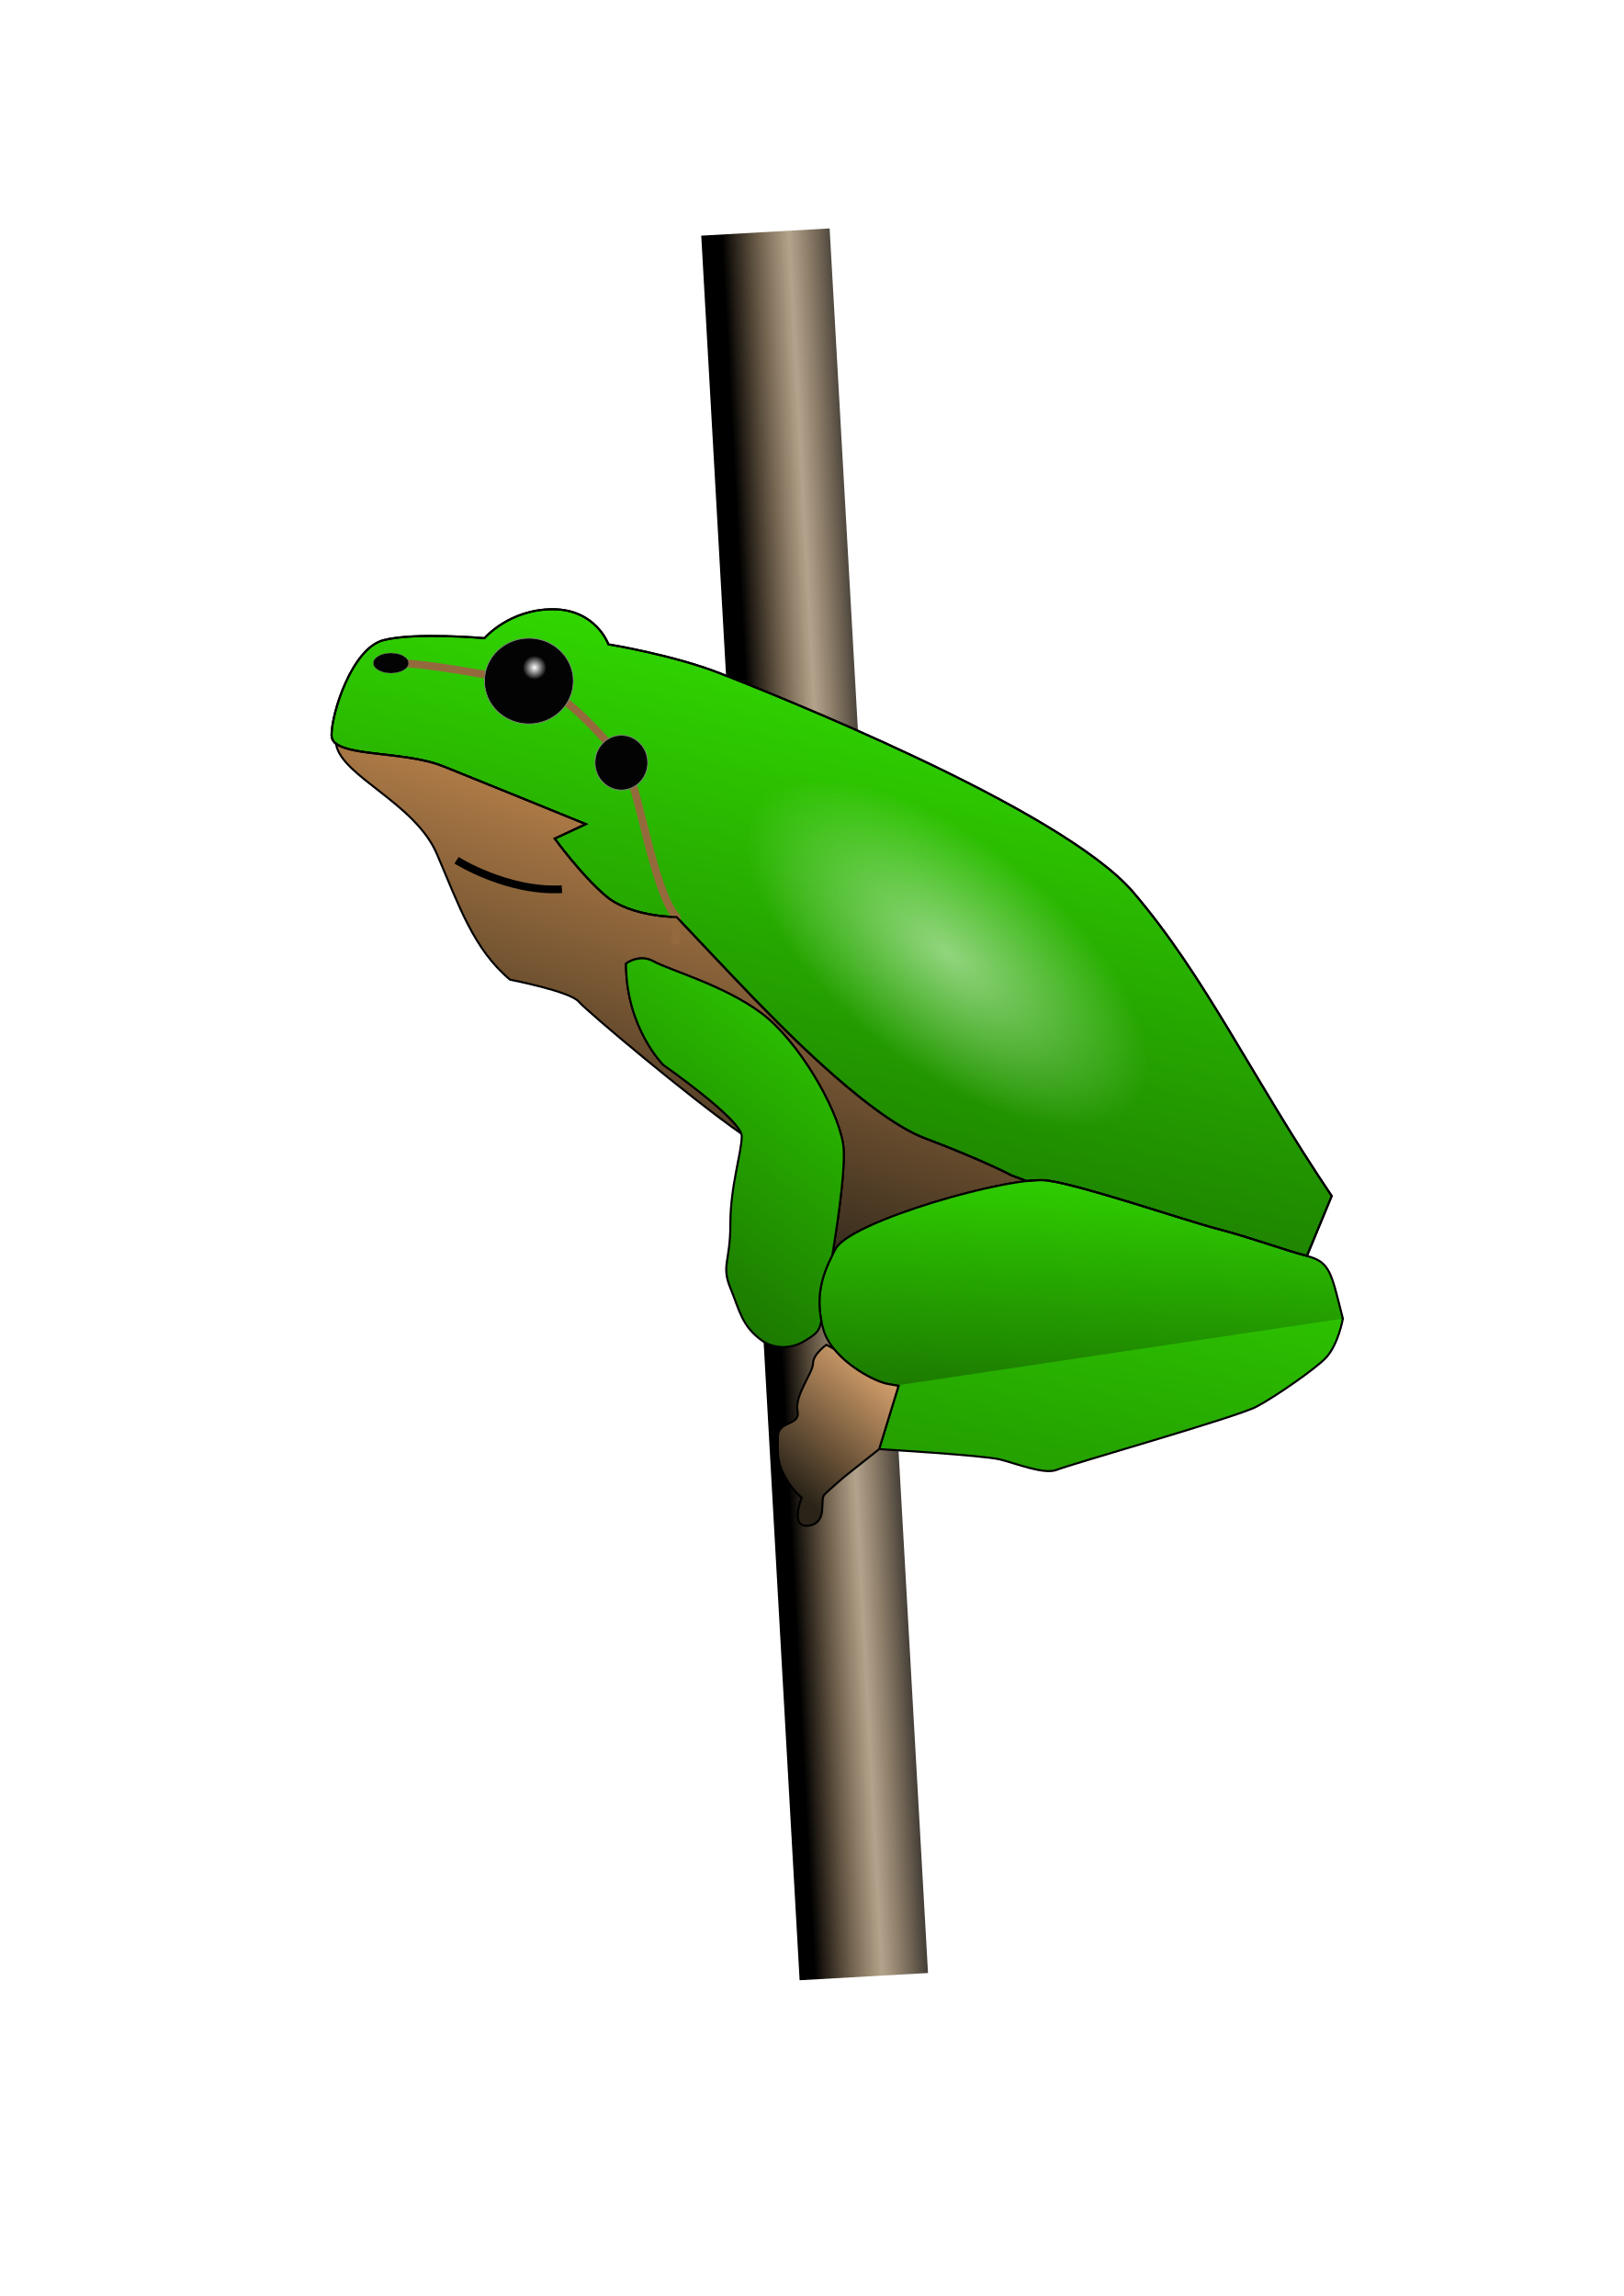
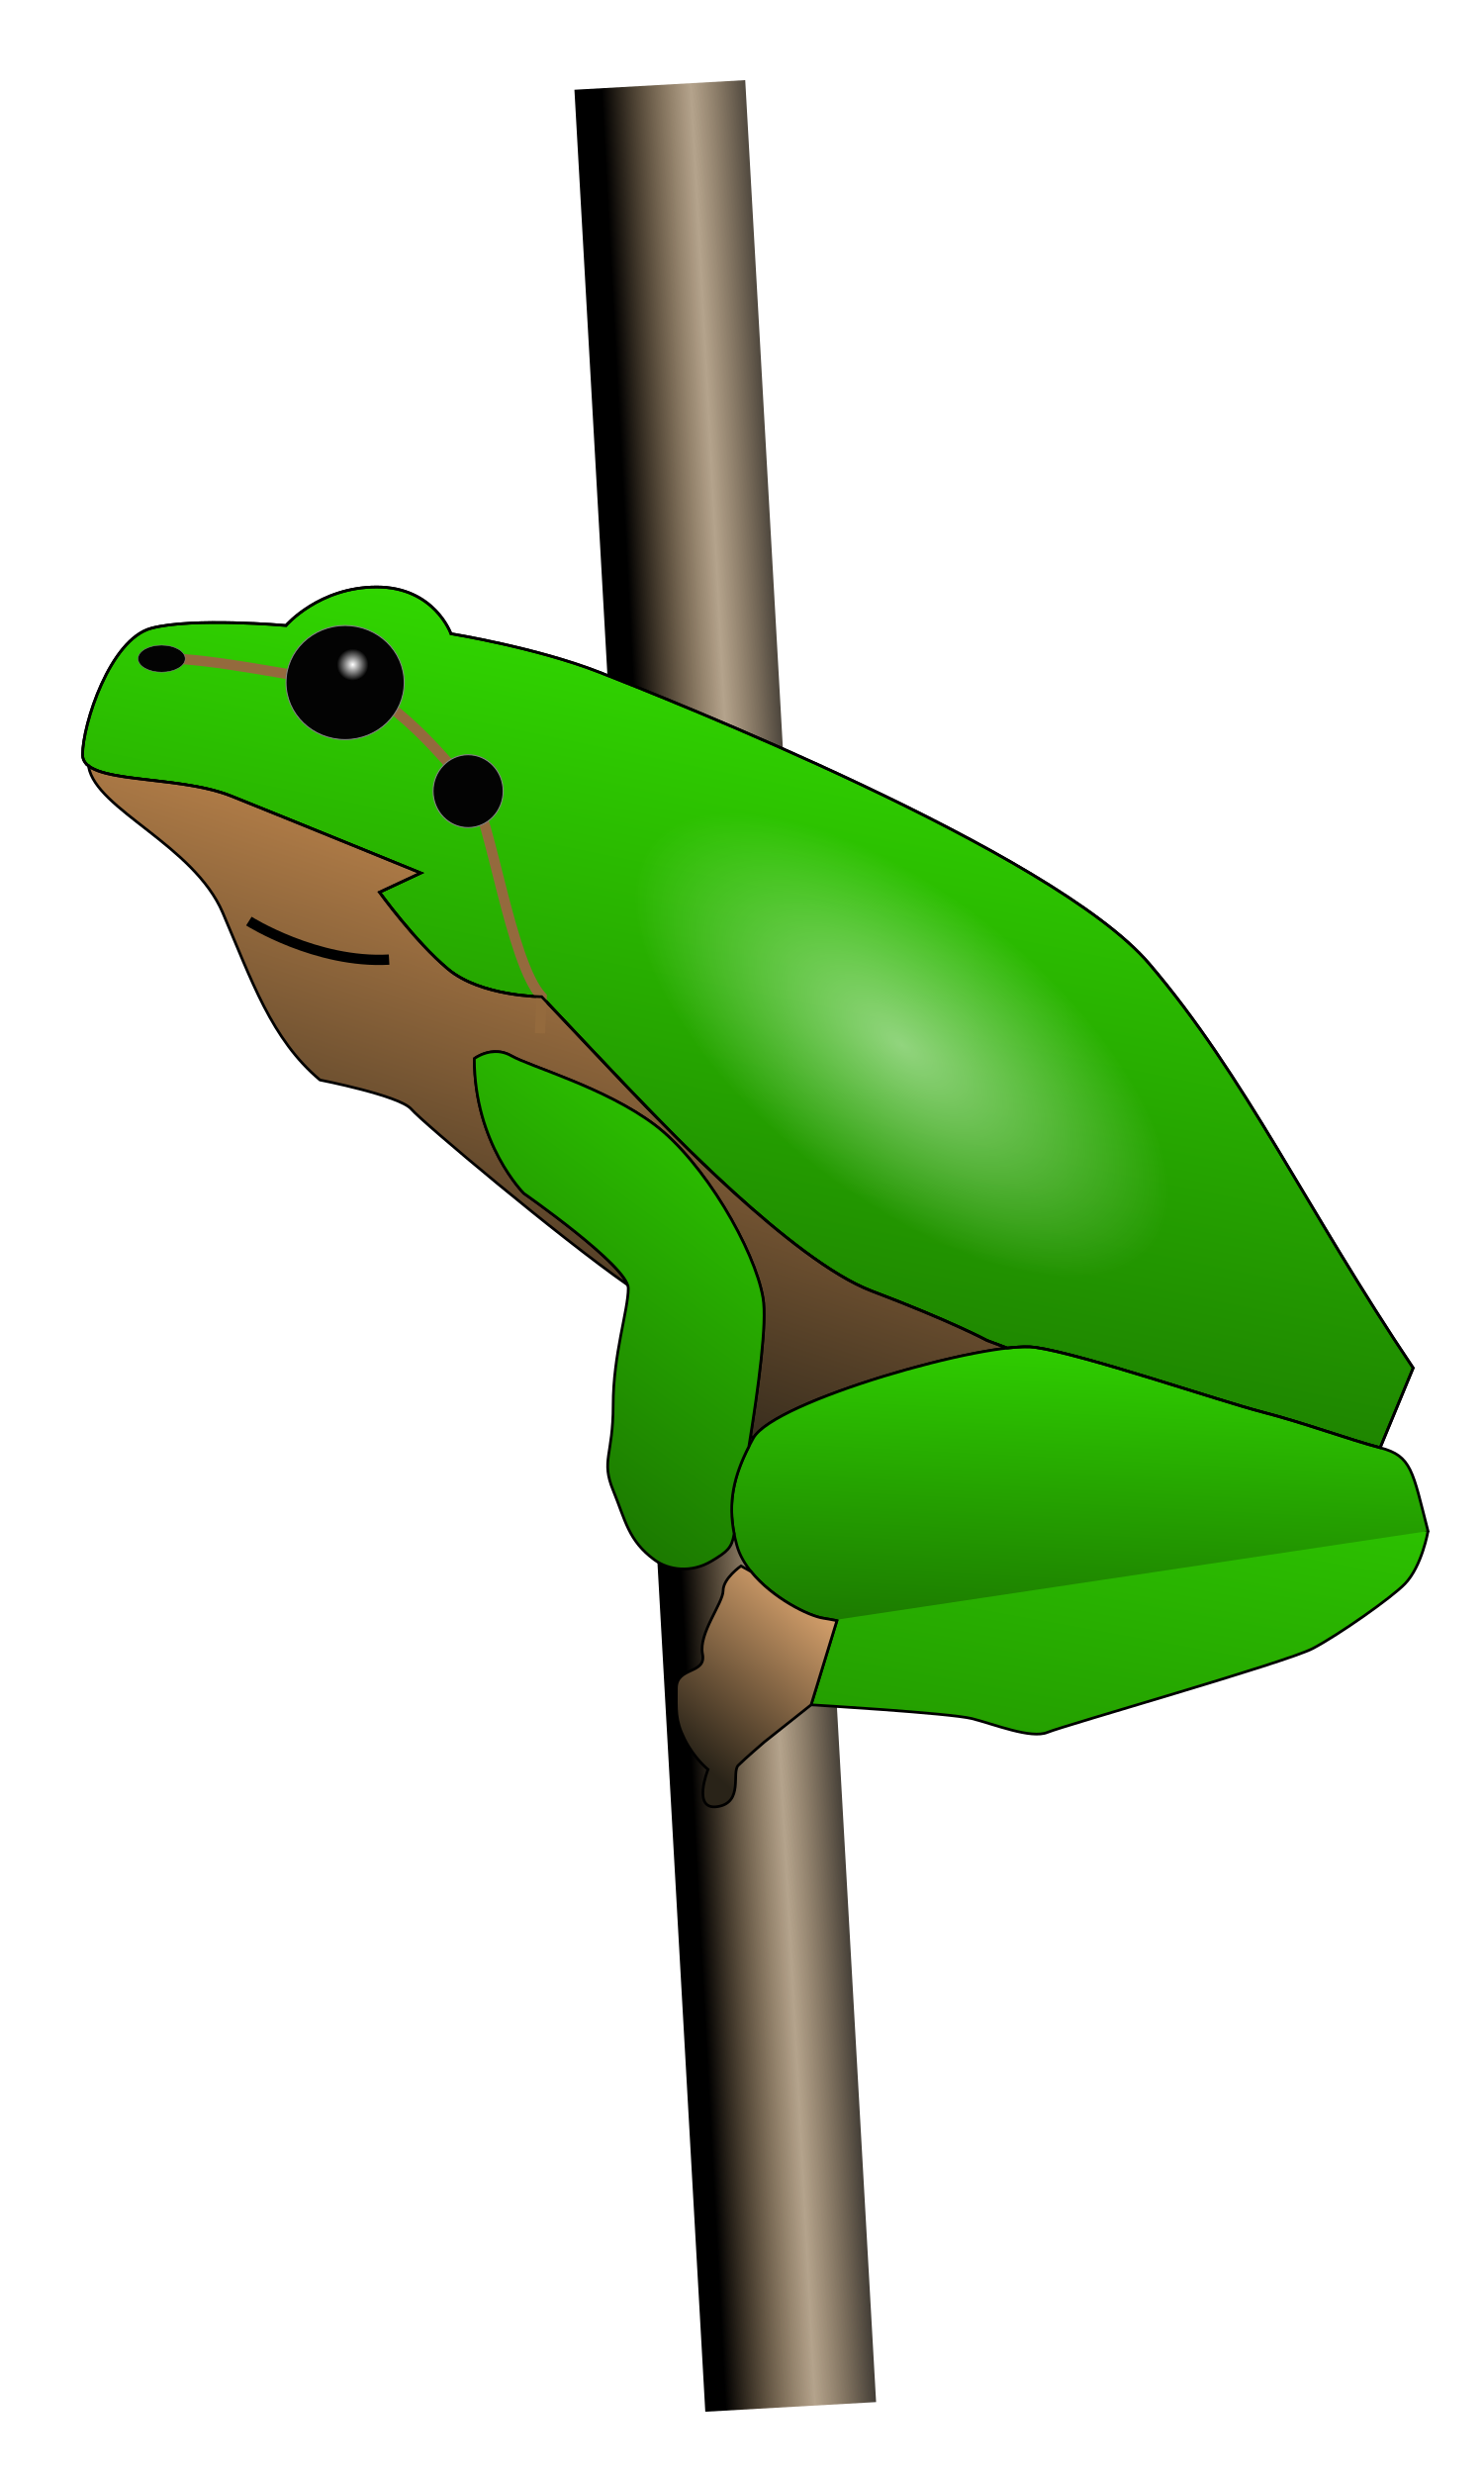
- <svg xmlns="http://www.w3.org/2000/svg" xmlns:xlink="http://www.w3.org/1999/xlink" width="210mm" height="297mm" viewBox="0 0 210 297" version="1.1" id="svg8">
+ <svg xmlns="http://www.w3.org/2000/svg" xmlns:xlink="http://www.w3.org/1999/xlink" width="300" height="500" viewBox="0 0 79.375 132.292" version="1.1" id="svg8">
  <defs id="defs2">
    <linearGradient id="linearGradient1294">
      <stop style="stop-color:#000000;stop-opacity:1;" offset="0" id="stop1290" />
      <stop id="stop1298" offset="0.548" style="stop-color:#593300;stop-opacity:0.451" />
      <stop style="stop-color:#000000;stop-opacity:0.859" offset="1" id="stop1292" />
    </linearGradient>
    <linearGradient id="linearGradient1093">
      <stop id="stop1089" offset="0" style="stop-color:#ffffff;stop-opacity:0.494" />
      <stop id="stop1091" offset="1" style="stop-color:#ffffff;stop-opacity:0" />
    </linearGradient>
    <linearGradient id="linearGradient1057">
      <stop style="stop-color:#ffffff;stop-opacity:1" offset="0" id="stop1053" />
      <stop style="stop-color:#030303;stop-opacity:1" offset="1" id="stop1055" />
    </linearGradient>
    <linearGradient id="linearGradient1051">
      <stop style="stop-color:#d6a16c;stop-opacity:1" offset="0" id="stop1047" />
      <stop style="stop-color:#292318;stop-opacity:1" offset="1" id="stop1049" />
    </linearGradient>
    <linearGradient id="linearGradient1013">
      <stop id="stop1009" offset="0" style="stop-color:#d09152;stop-opacity:1" />
      <stop id="stop1011" offset="1" style="stop-color:#292318;stop-opacity:1" />
    </linearGradient>
    <linearGradient id="linearGradient997">
      <stop style="stop-color:#37f100;stop-opacity:1" offset="0" id="stop993" />
      <stop style="stop-color:#1b7700;stop-opacity:1" offset="1" id="stop995" />
    </linearGradient>
    <linearGradient xlink:href="#linearGradient997" id="linearGradient999" x1="1603.622" y1="235.148" x2="1531.225" y2="587.955" gradientUnits="userSpaceOnUse" />
    <linearGradient xlink:href="#linearGradient1013" id="linearGradient1007" x1="1506.824" y1="354.225" x2="1433.95" y2="580.499" gradientUnits="userSpaceOnUse" />
    <linearGradient xlink:href="#linearGradient997" id="linearGradient1021" x1="1571.803" y1="399.477" x2="1431.787" y2="592.416" gradientUnits="userSpaceOnUse" />
    <linearGradient xlink:href="#linearGradient997" id="linearGradient1029" x1="416.671" y1="133.862" x2="414.573" y2="174.602" gradientUnits="userSpaceOnUse" />
    <linearGradient xlink:href="#linearGradient997" id="linearGradient1037" x1="435.473" y1="118.315" x2="417.98" y2="215.066" gradientUnits="userSpaceOnUse" />
    <linearGradient xlink:href="#linearGradient1051" id="linearGradient1045" x1="1562.201" y1="654.314" x2="1514.725" y2="709.367" gradientUnits="userSpaceOnUse" />
    <radialGradient xlink:href="#linearGradient1057" id="radialGradient1059" cx="366.226" cy="80.249" fx="366.226" fy="80.249" r="5.796" gradientTransform="matrix(0.2522357,0.07958448,-0.08012056,0.2539347,280.2804,30.78738)" gradientUnits="userSpaceOnUse" />
    <radialGradient xlink:href="#linearGradient1093" id="radialGradient1087" cx="431.515" cy="82.47" fx="431.515" fy="82.47" r="64.82" gradientTransform="matrix(0.375841,0.3016675,-0.1399974,0.1744197,268.9863,-27.28486)" gradientUnits="userSpaceOnUse" />
    <linearGradient xlink:href="#linearGradient1294" id="linearGradient1296" x1="408.18" y1="114.045" x2="424.056" y2="114.09" gradientUnits="userSpaceOnUse" gradientTransform="translate(-20.0776,45.81494)" />
  </defs>
-   <g id="layer1">
-     <g id="g1146" transform="translate(-297.0893,6.047619)">
+   <g id="layer1" transform="translate(0,-164.7083)">
+     <g id="g1146" transform="matrix(0.5501849,0,0,0.5501849,-182.629,156.0643)">
      <rect style="opacity:1;fill:url(#linearGradient1296);fill-opacity:1;stroke:none;stroke-width:1;stroke-miterlimit:4;stroke-dasharray:none;stroke-dashoffset:0;stroke-opacity:1" id="rect1288" width="16.631" height="226.03" x="385.793" y="46.226" transform="rotate(-3.226984)" />
      <path id="path851" transform="scale(0.2645833)" d="m 1393,275.002 c -21.213,0 -33.334,14.143 -33.334,14.143 0,0 -34.346,-3.031 -49.498,1.01 -15.152,4.041 -25.254,35.355 -25.254,46.467 0,11.112 34.346,7.071 54.549,15.152 20.203,8.081 69.699,28.283 69.699,28.283 l -15.152,7.072 c 0,0 13.132,18.182 25.254,28.283 12.122,10.101 34.346,10.102 34.346,10.102 0,0 33.336,35.355 38.387,40.406 5.051,5.051 53.538,56.57 82.832,67.682 29.294,11.112 42.426,18.182 42.426,18.182 0,0 2.885,1.111 7.432,2.795 4.304,-0.486 7.847,-0.612 10.246,-0.27 17.678,2.525 67.68,19.698 83.338,23.738 15.657,4.041 31.819,10.102 43.436,13.133 l 12.123,-29.295 c -39.396,-58.589 -61.619,-107.076 -96.975,-148.492 -35.355,-41.416 -178.798,-97.985 -202.031,-107.076 -23.233,-9.091 -54.547,-14.143 -54.547,-14.143 0,0 -6.062,-17.172 -27.275,-17.172 z" style="fill:url(#linearGradient999);fill-opacity:1;stroke:#000000;stroke-width:1px;stroke-linecap:butt;stroke-linejoin:miter;stroke-opacity:1" />
      <path id="path853" transform="scale(0.2645833)" d="m 1287.111,340.711 c 0,0.124 0.01,0.251 0.031,0.381 2.857,15.714 38.571,28.57 49.285,53.57 10.714,25 17.858,46.43 35.715,61.43 0,0 29.287,5.713 33.572,10.713 4.138,4.828 54.151,46.875 79.457,64.559 -3.183,-9.247 -38.129,-33.623 -38.129,-33.623 0,0 -18.182,-18.183 -18.182,-49.498 0,0 6.566,-5.05 13.637,-1.01 7.071,4.041 34.345,11.617 52.527,25.254 18.183,13.637 36.872,45.963 39.902,63.641 1.455,8.487 -1.289,29.888 -4.527,50.471 0.263,0.44 0.569,0.927 0.824,1.357 0.057,-0.104 0.108,-0.206 0.166,-0.311 6.549,-11.788 65.902,-29.979 93.305,-33.068 -4.534,-1.676 -7.441,-2.793 -7.441,-2.793 0,0 -13.131,-7.07 -42.426,-18.182 -29.294,-11.112 -77.781,-62.631 -82.832,-67.682 -5.051,-5.051 -38.387,-40.406 -38.387,-40.406 0,0 -22.224,-6e-5 -34.346,-10.102 -12.122,-10.102 -25.254,-28.283 -25.254,-28.283 l 15.152,-7.072 c 0,0 -49.496,-20.202 -69.699,-28.283 -17.149,-6.86 -44.479,-4.99 -52.352,-11.062 z" style="fill:url(#linearGradient1007);fill-opacity:1;stroke:#000000;stroke-width:1px;stroke-linecap:butt;stroke-linejoin:miter;stroke-opacity:1" />
      <path id="path886" d="m 470.769,164.519 c -1.512,-5.859 -1.578,-7.301 -4.651,-8.103 -3.074,-0.802 -7.35,-2.405 -11.493,-3.475 -4.143,-1.069 -17.373,-5.613 -22.05,-6.281 -4.677,-0.668 -25.391,5.212 -27.395,8.82 -2.005,3.608 -2.673,6.548 -1.604,10.424 1.069,3.875 6.548,6.815 8.419,7.083 1.871,0.267 10.691,2.272 12.294,2.272 1.604,0 24.589,-3.875 28.598,-4.944 4.009,-1.069 14.433,-3.341 14.433,-3.341 z" style="fill:url(#linearGradient1029);fill-opacity:1;stroke:#000000;stroke-width:0.265px;stroke-linecap:butt;stroke-linejoin:miter;stroke-opacity:1" />
      <path id="path888" d="m 413.332,173.121 c -0.935,3.074 -2.539,8.285 -2.539,8.285 0,0 13.497,0.802 15.635,1.336 2.138,0.535 5.746,2.005 7.35,1.336 1.604,-0.668 23.252,-6.815 25.792,-8.152 2.539,-1.336 7.666,-4.942 8.954,-6.281 1.67,-1.737 2.246,-5.127 2.246,-5.127" style="fill:url(#linearGradient1037);fill-opacity:1;stroke:#000000;stroke-width:0.265px;stroke-linecap:butt;stroke-linejoin:miter;stroke-opacity:1" />
      <path id="path922" transform="scale(0.2645833)" d="m 1436.201,445.676 c -4.237,0.179 -7.34,2.566 -7.34,2.566 0,31.315 18.182,49.498 18.182,49.498 0,0 38.387,26.768 38.387,34.85 0,8.081 -5.557,24.244 -5.557,42.932 0,18.688 -4.546,20.203 0,31.314 4.546,11.112 5.556,18.436 15.152,25.507 5.286,3.895 13.675,4.862 20.961,0.506 5.967,-3.568 7.475,-4.887 8.35,-10.066 -2.265,-11.531 -0.187,-21.087 5.4,-32.023 3.515,-21.8 6.746,-45.565 5.191,-54.633 -3.03,-17.678 -21.72,-50.004 -39.902,-63.641 -18.183,-13.637 -45.456,-21.213 -52.527,-25.254 -2.21,-1.263 -4.371,-1.638 -6.297,-1.557 z" style="fill:url(#linearGradient1021);fill-opacity:1;stroke:#000000;stroke-width:1px;stroke-linecap:butt;stroke-linejoin:miter;stroke-opacity:1" />
      <path id="path956" transform="scale(0.2645833)" d="m 1526.846,634.615 c 0,0 -6.566,4.546 -6.566,9.092 0,4.546 -9.091,15.658 -7.576,23.234 1.515,7.576 -9.596,4.546 -9.596,12.627 0,8.081 -0.506,11.616 3.029,18.688 3.536,7.071 8.588,11.111 8.588,11.111 0,0 -6.061,15.152 3.535,13.637 9.596,-1.515 5.051,-12.627 7.576,-15.152 2.525,-2.525 9.596,-8.586 9.596,-8.586 l 17.172,-13.637 9.48,-30.932 c -2.076,-0.402 -3.868,-0.736 -4.934,-0.889 -5.413,-0.773 -18.812,-7.469 -26.613,-17.137 z" style="fill:url(#linearGradient1045);fill-opacity:1;stroke:#000000;stroke-width:1px;stroke-linecap:butt;stroke-linejoin:miter;stroke-opacity:1" />
      <path id="path1061" d="m 384.437,116.128 c 0,0 0,0 0.164,-3.545 -3.074,-3.341 -4.944,-17.372 -6.815,-19.911 -1.871,-2.539 -8.018,-9.889 -12.562,-10.557 -4.544,-0.668 -12.829,-2.405 -17.105,-2.405" style="fill:none;stroke:#946a3d;stroke-width:1;stroke-linecap:butt;stroke-linejoin:miter;stroke-miterlimit:4;stroke-dasharray:none;stroke-opacity:1" />
      <ellipse ry="5.546" rx="5.746" cy="82.049" cx="365.491" id="path974" style="opacity:1;fill:url(#radialGradient1059);fill-opacity:1;stroke:#868686;stroke-width:0.1;stroke-miterlimit:4;stroke-dasharray:none;stroke-dashoffset:0;stroke-opacity:1" />
      <ellipse ry="3.541" rx="3.408" cy="92.606" cx="377.451" id="path976" style="opacity:1;fill:#030303;fill-opacity:1;stroke:#868686;stroke-width:0.1;stroke-miterlimit:4;stroke-dasharray:none;stroke-dashoffset:0;stroke-opacity:1" />
      <ellipse ry="1.313" rx="2.297" cy="79.728" cx="347.651" id="path976-2" style="opacity:1;fill:#030303;fill-opacity:1;stroke:#868686;stroke-width:0.05;stroke-miterlimit:4;stroke-dasharray:none;stroke-dashoffset:0;stroke-opacity:1" />
      <path id="path851-7" d="m 368.565,72.761 c -5.613,0 -8.82,3.742 -8.82,3.742 0,0 -9.087,-0.802 -13.096,0.267 -4.009,1.069 -6.682,9.354 -6.682,12.294 0,2.94 9.087,1.871 14.433,4.009 5.345,2.138 18.441,7.483 18.441,7.483 l -4.009,1.871 c 0,0 3.475,4.811 6.682,7.483 3.207,2.673 9.087,2.673 9.087,2.673 0,0 8.82,9.354 10.156,10.691 1.336,1.336 14.165,14.967 21.916,17.907 7.751,2.94 11.225,4.811 11.225,4.811 0,0 0.763,0.294 1.966,0.739 1.139,-0.129 2.076,-0.162 2.711,-0.071 4.677,0.668 17.907,5.212 22.05,6.281 4.143,1.069 8.419,2.673 11.492,3.475 l 3.208,-7.751 C 458.902,133.164 453.022,120.335 443.667,109.377 434.313,98.419 396.361,83.452 390.213,81.046 c -6.147,-2.405 -14.432,-3.742 -14.432,-3.742 0,0 -1.604,-4.543 -7.217,-4.543 z" style="fill:url(#radialGradient1087);fill-opacity:1;stroke:#000000;stroke-width:0.265px;stroke-linecap:butt;stroke-linejoin:miter;stroke-opacity:1" />
      <path id="path1095" d="m 369.767,108.976 c -7.083,0.401 -13.631,-3.742 -13.631,-3.742" style="fill:none;stroke:#000000;stroke-width:1;stroke-linecap:butt;stroke-linejoin:miter;stroke-miterlimit:4;stroke-dasharray:none;stroke-opacity:1" />
    </g>
  </g>
</svg>
